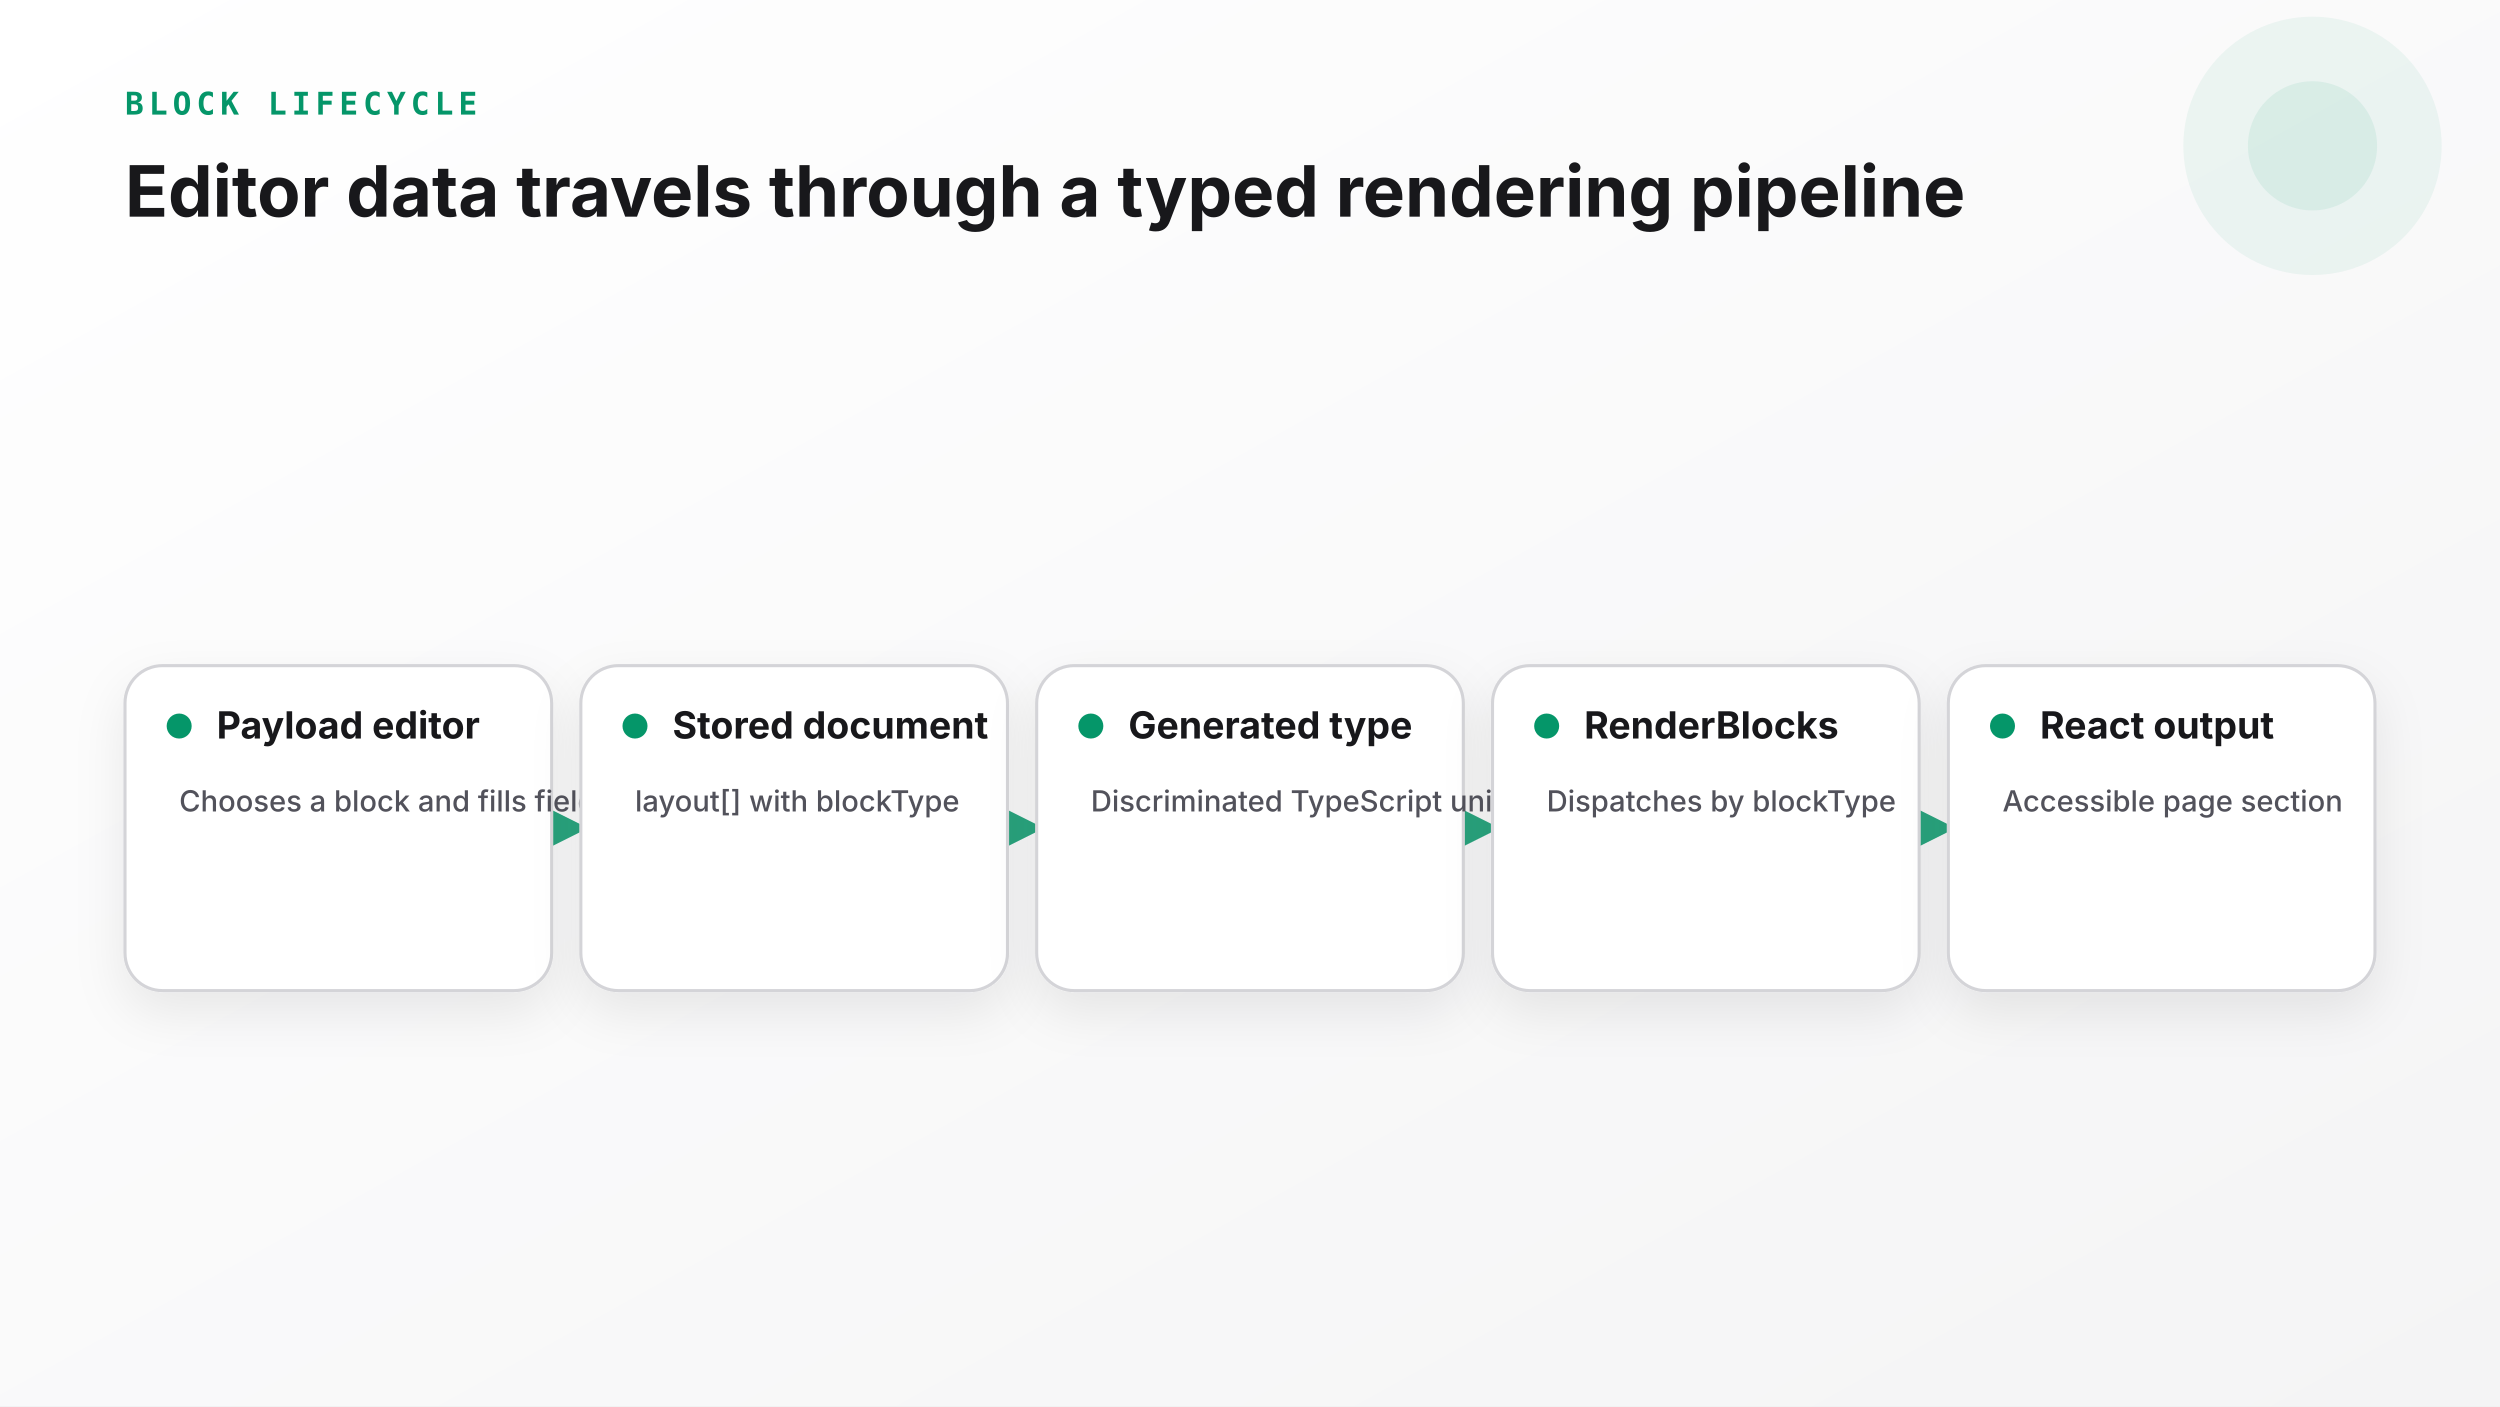
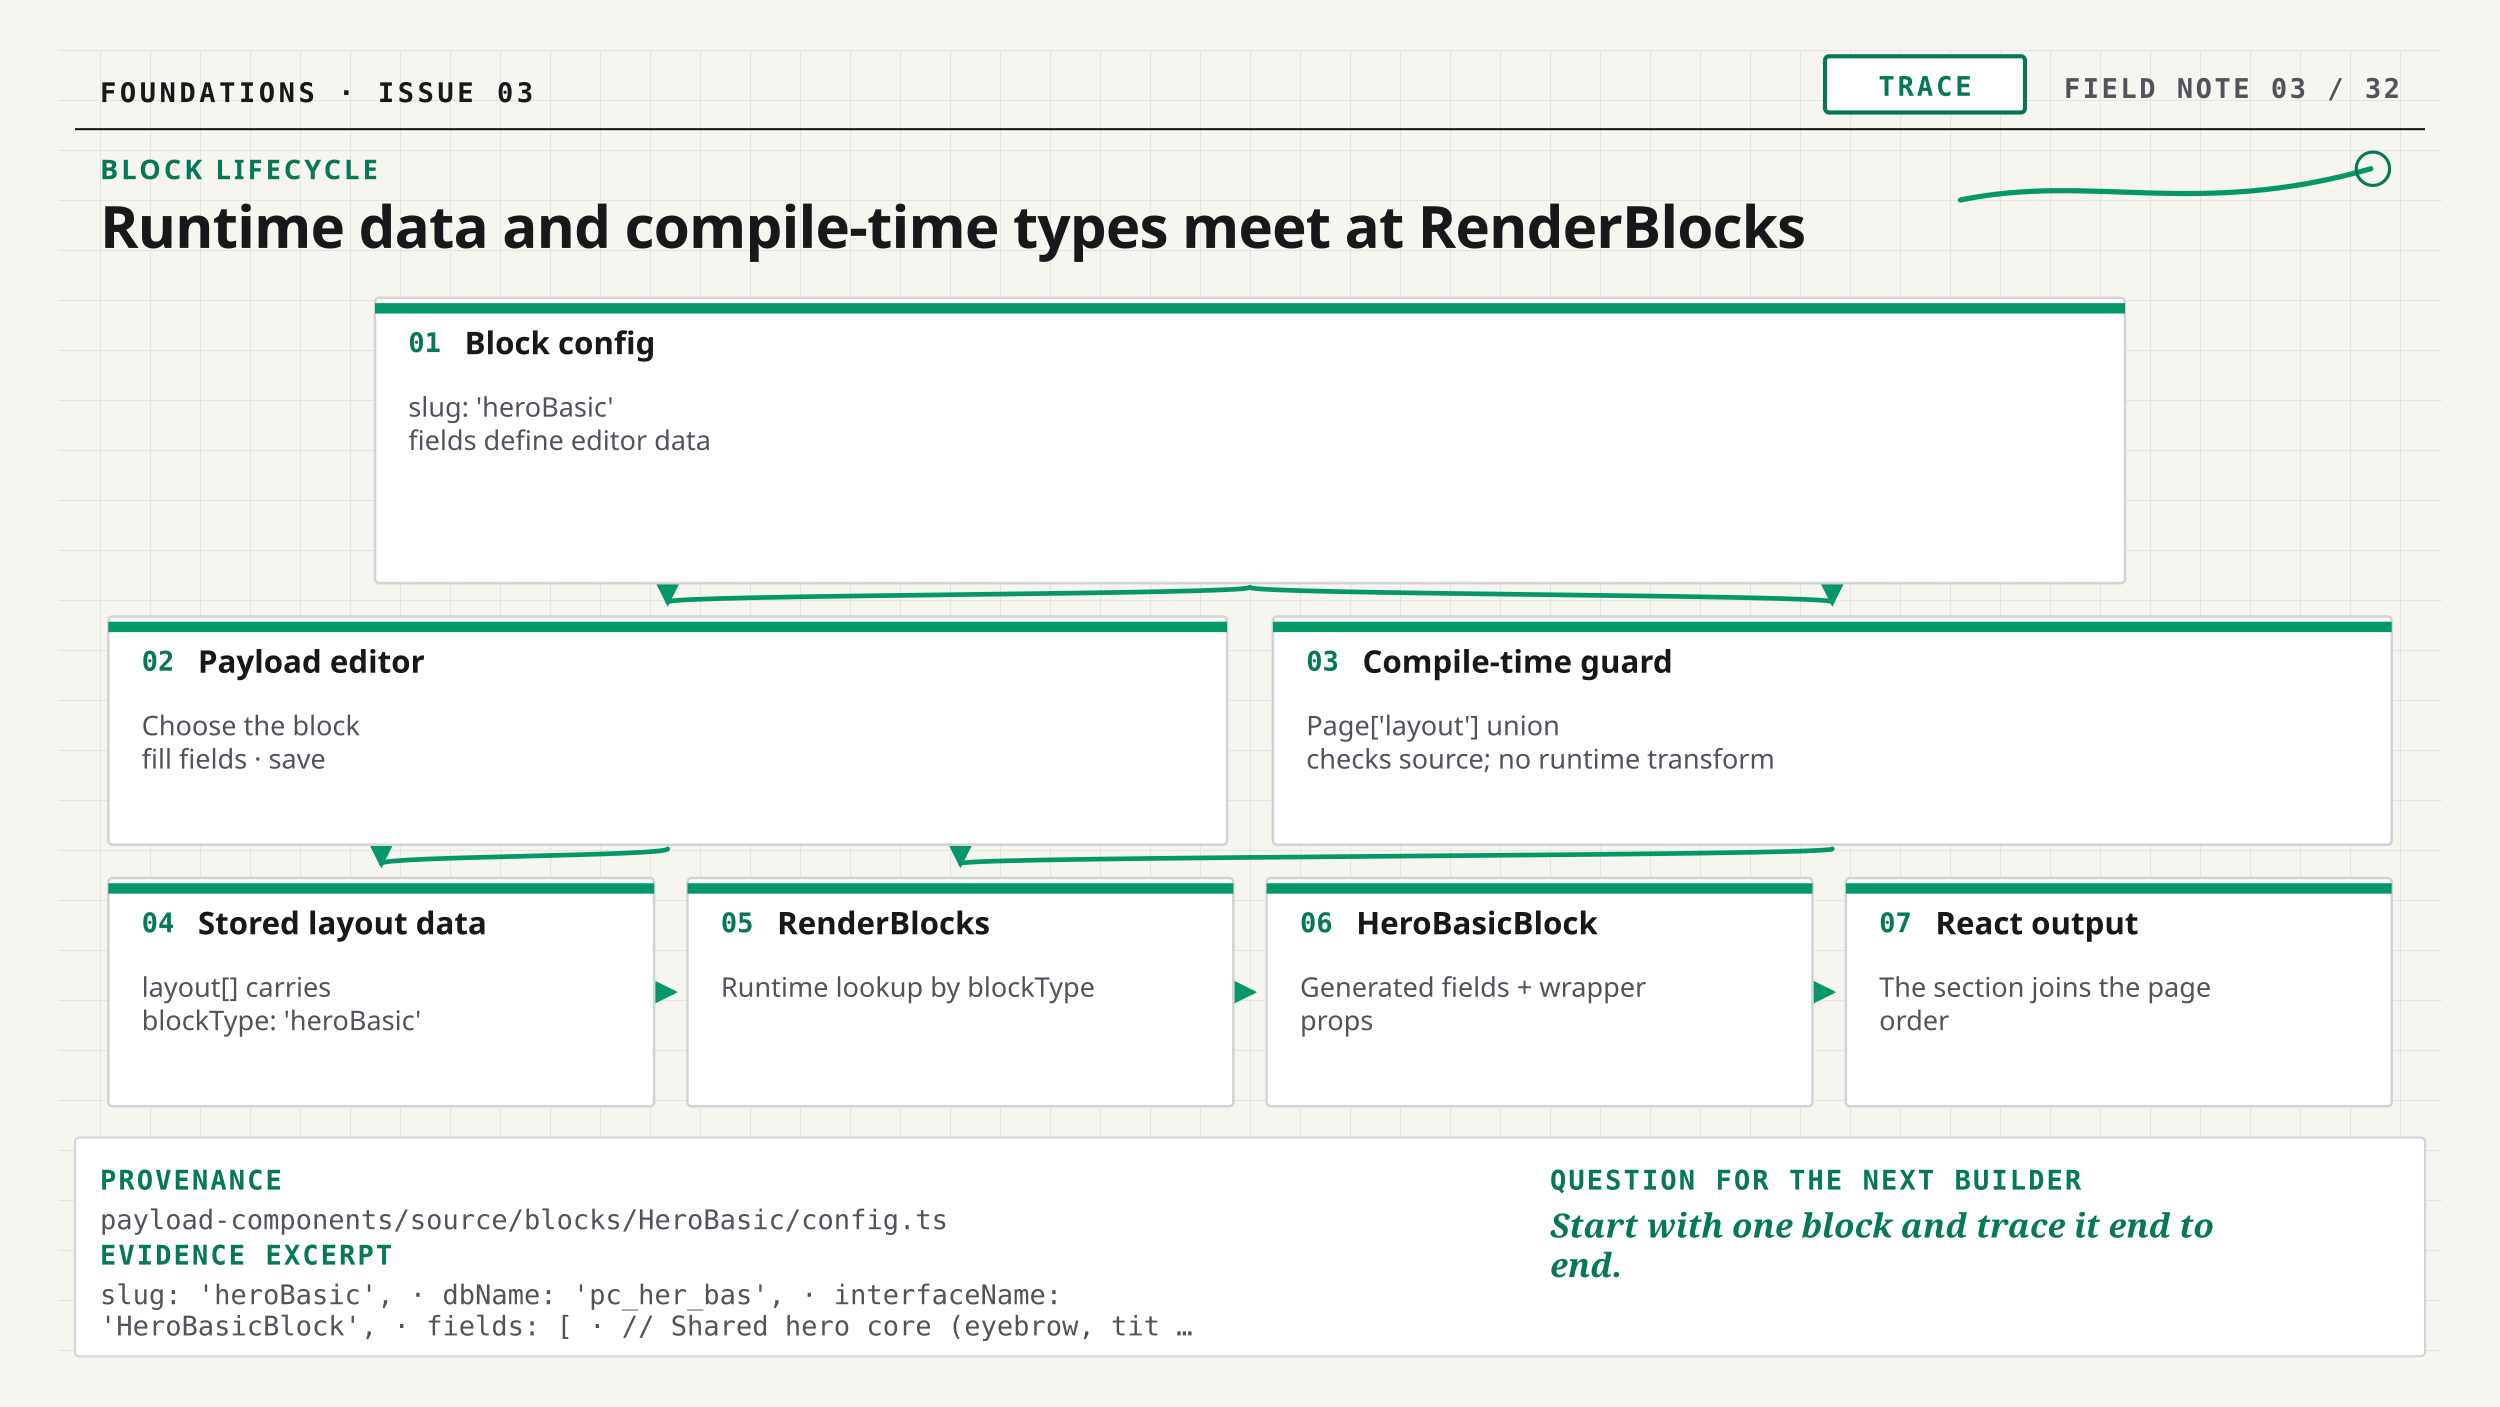
- <svg xmlns="http://www.w3.org/2000/svg" viewBox="0 0 1200 675" role="img" aria-labelledby="title description">
+ <svg xmlns="http://www.w3.org/2000/svg" viewBox="0 0 1200 675" role="img" aria-labelledby="diagram-title diagram-description" class="diagram diagram--trace" data-mode="trace" data-series="foundations" data-issue="03">
  <defs>
-     <linearGradient id="background" x1="0" y1="0" x2="1" y2="1">
-       <stop stop-color="#ffffff" />
-       <stop offset="1" stop-color="#f4f4f5" />
-     </linearGradient>
-     <filter id="shadow" x="-20%" y="-20%" width="140%" height="160%">
-       <feDropShadow dx="0" dy="10" stdDeviation="12" flood-color="#18181b" flood-opacity="0.08" />
-     </filter>
-     <marker id="arrowhead" viewBox="0 0 10 10" refX="8" refY="5" markerWidth="7" markerHeight="7" orient="auto-start-reverse">
+     <pattern id="journal-grid-pattern" width="24" height="24" patternUnits="userSpaceOnUse">
+       <path d="M 24 0 L 0 0 0 24" fill="none" stroke="#e4e4e7" stroke-width="1" />
+     </pattern>
+     <marker id="journal-arrow" viewBox="0 0 10 10" refX="8.5" refY="5" markerWidth="7" markerHeight="7" orient="auto-start-reverse">
      <path d="M 0 0 L 10 5 L 0 10 z" fill="#059669" />
    </marker>
    <style>
-       .kicker{font:700 15px ui-monospace,SFMono-Regular,Menlo,monospace;letter-spacing:2.4px;fill:#059669}
-       .headline{font:650 34px ui-sans-serif,system-ui,-apple-system,sans-serif;fill:#18181b}
-       .card{fill:#fff;stroke:#d4d4d8;stroke-width:1.5;filter:url(#shadow)}
-       .terminal{fill:#18181b;stroke:#3f3f46;stroke-width:1.5;filter:url(#shadow)}
-       .dot{fill:#059669}
-       .node-title{font:650 18px ui-sans-serif,system-ui,-apple-system,sans-serif;fill:#18181b}
-       .node-body{font:450 14px ui-sans-serif,system-ui,-apple-system,sans-serif;fill:#52525b}
-       .terminal-title{font:650 17px ui-monospace,SFMono-Regular,Menlo,monospace;fill:#f4f4f5}
-       .terminal-body{font:450 14px ui-monospace,SFMono-Regular,Menlo,monospace;fill:#d4d4d8}
-       .arrow{fill:none;stroke:#059669;stroke-width:2.5;stroke-linecap:round;opacity:.85}
-       .edge-label{font:650 12px ui-monospace,SFMono-Regular,Menlo,monospace;fill:#047857;paint-order:stroke;stroke:#fafafa;stroke-width:5px}
+       .diagram {
+         background: #f7f5ef;
+         color: #18181b;
+       }
+       .paper {
+         fill: #f7f5ef;
+       }
+       .grid {
+         fill: url(#journal-grid-pattern);
+       }
+       .masthead,
+       .mode-label,
+       .folio-label,
+       .footer-label,
+       .node-index,
+       .edge-label,
+       .node-title--mono,
+       .node-body--mono,
+       .provenance-line {
+         font-family: ui-monospace, SFMono-Regular, Menlo, monospace;
+       }
+       .masthead {
+         fill: #18181b;
+         font-size: 13px;
+         font-weight: 700;
+         letter-spacing: 1.7px;
+       }
+       .kicker {
+         fill: #047857;
+         font-family: ui-sans-serif, system-ui, sans-serif;
+         font-size: 13px;
+         font-weight: 750;
+         letter-spacing: 1.5px;
+       }
+       .headline {
+         fill: #18181b;
+         font-family: ui-sans-serif, system-ui, sans-serif;
+         font-size: 28px;
+         font-weight: 720;
+         letter-spacing: -0.4px;
+       }
+       .mode-box {
+         fill: #ffffff;
+         stroke: #047857;
+         stroke-width: 2;
+       }
+       .mode-label {
+         fill: #047857;
+         font-size: 13px;
+         font-weight: 750;
+         letter-spacing: 1.4px;
+       }
+       .folio-label {
+         fill: #52525b;
+         font-size: 13px;
+         font-weight: 650;
+         letter-spacing: 1.2px;
+       }
+       .journal-rule {
+         stroke: #18181b;
+         stroke-width: 1;
+       }
+       .accent-path {
+         fill: none;
+         stroke: #059669;
+         stroke-linecap: round;
+         stroke-width: 2.5;
+       }
+       .edge-path {
+         fill: none;
+         stroke: #059669;
+         stroke-linecap: round;
+         stroke-width: 2.25;
+       }
+       .diagram--join .edge-path {
+         stroke-dasharray: 7 5;
+       }
+       .diagram--inspect .edge-path {
+         stroke-width: 1.75;
+       }
+       .edge-label-paper {
+         fill: #f7f5ef;
+         stroke: #e4e4e7;
+         stroke-width: 1;
+       }
+       .edge-label {
+         fill: #047857;
+         font-size: 13px;
+         font-weight: 700;
+       }
+       .node-card {
+         fill: #ffffff;
+         stroke: #d4d4d8;
+         stroke-width: 1.25;
+       }
+       .diagram--inspect .node-card {
+         stroke: #18181b;
+       }
+       .node--terminal .node-card {
+         fill: #18181b;
+         stroke: #18181b;
+       }
+       .node-rule {
+         stroke: #059669;
+         stroke-width: 5;
+       }
+       .node-index {
+         fill: #047857;
+         font-size: 13px;
+         font-weight: 700;
+       }
+       .node-title {
+         fill: #18181b;
+         font-family: ui-sans-serif, system-ui, sans-serif;
+         font-size: 15px;
+         font-weight: 720;
+       }
+       .node-body {
+         fill: #52525b;
+         font-family: ui-sans-serif, system-ui, sans-serif;
+         font-size: 13px;
+         font-weight: 480;
+       }
+       .node--terminal .node-title,
+       .node--terminal .node-body {
+         fill: #ffffff;
+       }
+       .node--terminal .node-index {
+         fill: #059669;
+       }
+       .footer-paper {
+         fill: #ffffff;
+         stroke: #d4d4d8;
+         stroke-width: 1;
+       }
+       .footer-label {
+         fill: #047857;
+         font-size: 13px;
+         font-weight: 700;
+         letter-spacing: 1px;
+       }
+       .provenance-line,
+       .evidence-line {
+         fill: #52525b;
+         font-size: 13px;
+       }
+       .evidence-line {
+         font-family: ui-monospace, SFMono-Regular, Menlo, monospace;
+       }
+       .prompt {
+         fill: #047857;
+         font-family: Georgia, serif;
+         font-size: 16px;
+         font-style: italic;
+         font-weight: 650;
+       }
+       .registration {
+         fill: none;
+         stroke: #047857;
+         stroke-width: 1.5;
+       }
    </style>
  </defs>
-   <rect width="1200" height="675" fill="url(#background)" />
-   <circle cx="1110" cy="70" r="62" fill="#059669" opacity=".06" />
-   <circle cx="1110" cy="70" r="31" fill="#059669" opacity=".08" />
-   <text class="kicker" x="60" y="55">BLOCK LIFECYCLE</text>
-   <text class="headline" x="60" y="104">Editor data travels through a typed rendering pipeline</text>
-   <g>
-     <g>
-       <path class="arrow" d="M 264.8 397.5 C 271.8 397.5, 271.8 397.5, 278.8 397.5" marker-end="url(#arrowhead)" />
-     </g>
-     <g>
-       <path class="arrow" d="M 483.6 397.5 C 490.6 397.5, 490.6 397.5, 497.6 397.5" marker-end="url(#arrowhead)" />
-     </g>
-     <g>
-       <path class="arrow" d="M 702.4 397.5 C 709.4 397.5, 709.4 397.5, 716.4 397.5" marker-end="url(#arrowhead)" />
-     </g>
-     <g>
-       <path class="arrow" d="M 921.2 397.5 C 928.2 397.5, 928.2 397.5, 935.2 397.5" marker-end="url(#arrowhead)" />
-     </g>
-   </g>
-   <g>
-     <g>
-       <rect class="card" x="60" y="319.5" width="204.8" height="156" rx="18" />
-       <circle class="dot" cx="86" cy="348.5" r="6" />
-       <text class="node-title" x="104" y="354.5">Payload editor</text>
-       <text class="node-body" x="86" y="389.5">Chooses a block and fills fields</text>
-     </g>
-     <g>
-       <rect class="card" x="278.8" y="319.5" width="204.8" height="156" rx="18" />
-       <circle class="dot" cx="304.8" cy="348.5" r="6" />
-       <text class="node-title" x="322.8" y="354.5">Stored document</text>
-       <text class="node-body" x="304.8" y="389.5">layout[] with blockType</text>
-     </g>
-     <g>
-       <rect class="card" x="497.6" y="319.5" width="204.8" height="156" rx="18" />
-       <circle class="dot" cx="523.6" cy="348.5" r="6" />
-       <text class="node-title" x="541.6" y="354.5">Generated type</text>
-       <text class="node-body" x="523.6" y="389.5">Discriminated TypeScript union</text>
-     </g>
-     <g>
-       <rect class="card" x="716.4" y="319.5" width="204.8" height="156" rx="18" />
-       <circle class="dot" cx="742.4" cy="348.5" r="6" />
-       <text class="node-title" x="760.4" y="354.5">RenderBlocks</text>
-       <text class="node-body" x="742.4" y="389.5">Dispatches by blockType</text>
-     </g>
-     <g>
-       <rect class="card" x="935.2" y="319.5" width="204.8" height="156" rx="18" />
-       <circle class="dot" cx="961.2" cy="348.5" r="6" />
-       <text class="node-title" x="979.2" y="354.5">React output</text>
-       <text class="node-body" x="961.2" y="389.5">Accessible page section</text>
-     </g>
+   <rect class="paper" width="1200" height="675" />
+   <rect class="grid" data-journal-part="grid" x="28" y="24" width="1144" height="627" />
+   <path class="journal-rule" d="M 36 62 H 1164" />
+   <g data-journal-part="masthead">
+     <text class="masthead" x="48" y="49">FOUNDATIONS · ISSUE 03</text>
+   </g>
+   <g data-journal-part="mode">
+     <rect class="mode-box" x="876" y="27" width="96" height="27" rx="2" />
+     <text class="mode-label" x="924" y="46" text-anchor="middle">TRACE</text>
+   </g>
+   <g data-journal-part="folio">
+     <text class="folio-label" x="1152" y="47" text-anchor="end">FIELD NOTE 03 / 32</text>
+   </g>
+   <text class="kicker" x="48" y="86">BLOCK LIFECYCLE</text>
+   <text class="headline" x="48" y="119">Runtime data and compile-time types meet at RenderBlocks</text>
+   <path class="accent-path" d="M 941 96 C 1004 83, 1054 105, 1138 81" />
+   <circle class="registration" cx="1139" cy="81" r="8" />
+   <g data-diagram-layer="edges">
+     <g class="edge">
+       <path class="edge-path" data-edge-from="config" data-edge-to="editor" data-edge-axis="vertical" d="M 600 281.923 C 600 285.423, 320.5 285.423, 320.5 288.923" marker-end="url(#journal-arrow)" />
+     </g>
+     <g class="edge">
+       <path class="edge-path" data-edge-from="config" data-edge-to="types" data-edge-axis="vertical" d="M 600 281.923 C 600 285.423, 879.5 285.423, 879.5 288.923" marker-end="url(#journal-arrow)" />
+     </g>
+     <g class="edge">
+       <path class="edge-path" data-edge-from="editor" data-edge-to="stored" data-edge-axis="vertical" d="M 320.5 407.462 C 320.5 410.962, 183 410.962, 183 414.462" marker-end="url(#journal-arrow)" />
+     </g>
+     <g class="edge">
+       <path class="edge-path" data-edge-from="types" data-edge-to="renderer" data-edge-axis="vertical" d="M 879.5 407.462 C 879.5 410.962, 461 410.962, 461 414.462" marker-end="url(#journal-arrow)" />
+     </g>
+     <g class="edge">
+       <path class="edge-path" data-edge-from="stored" data-edge-to="renderer" data-edge-axis="horizontal" d="M 316 476.231 C 319.5 476.231, 319.5 476.231, 323 476.231" marker-end="url(#journal-arrow)" />
+     </g>
+     <g class="edge">
+       <path class="edge-path" data-edge-from="renderer" data-edge-to="component" data-edge-axis="horizontal" d="M 594 476.231 C 597.5 476.231, 597.5 476.231, 601 476.231" marker-end="url(#journal-arrow)" />
+     </g>
+     <g class="edge">
+       <path class="edge-path" data-edge-from="component" data-edge-to="react" data-edge-axis="horizontal" d="M 872 476.231 C 875.5 476.231, 875.5 476.231, 879 476.231" marker-end="url(#journal-arrow)" />
+     </g>
+   </g>
+   <g data-diagram-layer="nodes">
+     <g class="node node--code" data-node-id="config" data-node-kind="code">
+       <rect class="node-card" x="180" y="143" width="840" height="136.923" rx="2" />
+       <path class="node-rule" d="M 180 148 H 1020" />
+       <text class="node-index" x="196" y="169">01</text>
+       <text class="node-title node-title--mono" x="223" y="170">Block config</text>
+       <text class="node-body node-body--mono" data-role="body-line" x="196" y="200">slug: 'heroBasic'</text>
+       <text class="node-body node-body--mono" data-role="body-line" x="196" y="216">fields define editor data</text>
+     </g>
+     <g class="node node--standard" data-node-id="editor" data-node-kind="standard">
+       <rect class="node-card" x="52" y="295.923" width="537" height="109.538" rx="2" />
+       <path class="node-rule" d="M 52 300.923 H 589" />
+       <text class="node-index" x="68" y="321.923">02</text>
+       <text class="node-title" x="95" y="322.923">Payload editor</text>
+       <text class="node-body" data-role="body-line" x="68" y="352.923">Choose the block</text>
+       <text class="node-body" data-role="body-line" x="68" y="368.923">fill fields · save</text>
+     </g>
+     <g class="node node--code" data-node-id="types" data-node-kind="code">
+       <rect class="node-card" x="611" y="295.923" width="537" height="109.538" rx="2" />
+       <path class="node-rule" d="M 611 300.923 H 1148" />
+       <text class="node-index" x="627" y="321.923">03</text>
+       <text class="node-title node-title--mono" x="654" y="322.923">Compile-time guard</text>
+       <text class="node-body node-body--mono" data-role="body-line" x="627" y="352.923">Page['layout'] union</text>
+       <text class="node-body node-body--mono" data-role="body-line" x="627" y="368.923">checks source; no runtime transform</text>
+     </g>
+     <g class="node node--code" data-node-id="stored" data-node-kind="code">
+       <rect class="node-card" x="52" y="421.462" width="262" height="109.538" rx="2" />
+       <path class="node-rule" d="M 52 426.462 H 314" />
+       <text class="node-index" x="68" y="447.462">04</text>
+       <text class="node-title node-title--mono" x="95" y="448.462">Stored layout data</text>
+       <text class="node-body node-body--mono" data-role="body-line" x="68" y="478.462">layout[] carries</text>
+       <text class="node-body node-body--mono" data-role="body-line" x="68" y="494.462">blockType: 'heroBasic'</text>
+     </g>
+     <g class="node node--code" data-node-id="renderer" data-node-kind="code">
+       <rect class="node-card" x="330" y="421.462" width="262" height="109.538" rx="2" />
+       <path class="node-rule" d="M 330 426.462 H 592" />
+       <text class="node-index" x="346" y="447.462">05</text>
+       <text class="node-title node-title--mono" x="373" y="448.462">RenderBlocks</text>
+       <text class="node-body node-body--mono" data-role="body-line" x="346" y="478.462">Runtime lookup by blockType</text>
+     </g>
+     <g class="node node--code" data-node-id="component" data-node-kind="code">
+       <rect class="node-card" x="608" y="421.462" width="262" height="109.538" rx="2" />
+       <path class="node-rule" d="M 608 426.462 H 870" />
+       <text class="node-index" x="624" y="447.462">06</text>
+       <text class="node-title node-title--mono" x="651" y="448.462">HeroBasicBlock</text>
+       <text class="node-body node-body--mono" data-role="body-line" x="624" y="478.462">Generated fields + wrapper</text>
+       <text class="node-body node-body--mono" data-role="body-line" x="624" y="494.462">props</text>
+     </g>
+     <g class="node node--standard" data-node-id="react" data-node-kind="standard">
+       <rect class="node-card" x="886" y="421.462" width="262" height="109.538" rx="2" />
+       <path class="node-rule" d="M 886 426.462 H 1148" />
+       <text class="node-index" x="902" y="447.462">07</text>
+       <text class="node-title" x="929" y="448.462">React output</text>
+       <text class="node-body" data-role="body-line" x="902" y="478.462">The section joins the page</text>
+       <text class="node-body" data-role="body-line" x="902" y="494.462">order</text>
+     </g>
+   </g>
+   <rect class="footer-paper" x="36" y="546" width="1128" height="105" rx="2" />
+   <g data-journal-part="provenance" data-provenance="payload-components/source/blocks/HeroBasic/config.ts">
+     <text class="footer-label" x="48" y="571">PROVENANCE</text>
+     <text class="provenance-line" x="48" y="590">payload-components/source/blocks/HeroBasic/config.ts</text>
+   </g>
+   <g data-journal-part="evidence" data-evidence-excerpt="slug: 'heroBasic',   dbName: 'pc_her_bas',   interfaceName: 'HeroBasicBlock',   fields: [     // Shared hero core (eyebrow, title, description, CTA links). Variant-specific     // fields follow; edit the shared shape in @/blocks/shared/heroFields.     ...heroFields,     {" data-evidence-truncated="true">
+     <text class="footer-label" x="48" y="607">EVIDENCE EXCERPT</text>
+     <text class="evidence-line" x="48" y="626">slug: 'heroBasic', · dbName: 'pc_her_bas', · interfaceName:</text>
+     <text class="evidence-line" x="48" y="641">'HeroBasicBlock', · fields: [ · // Shared hero core (eyebrow, tit …</text>
+   </g>
+   <g data-journal-part="prompt" data-prompt="Start with one block and trace it end to end.">
+     <text class="footer-label" x="744" y="571">QUESTION FOR THE NEXT BUILDER</text>
+     <text class="prompt" x="744" y="594">Start with one block and trace it end to</text>
+     <text class="prompt" x="744" y="613">end.</text>
  </g>
</svg>
